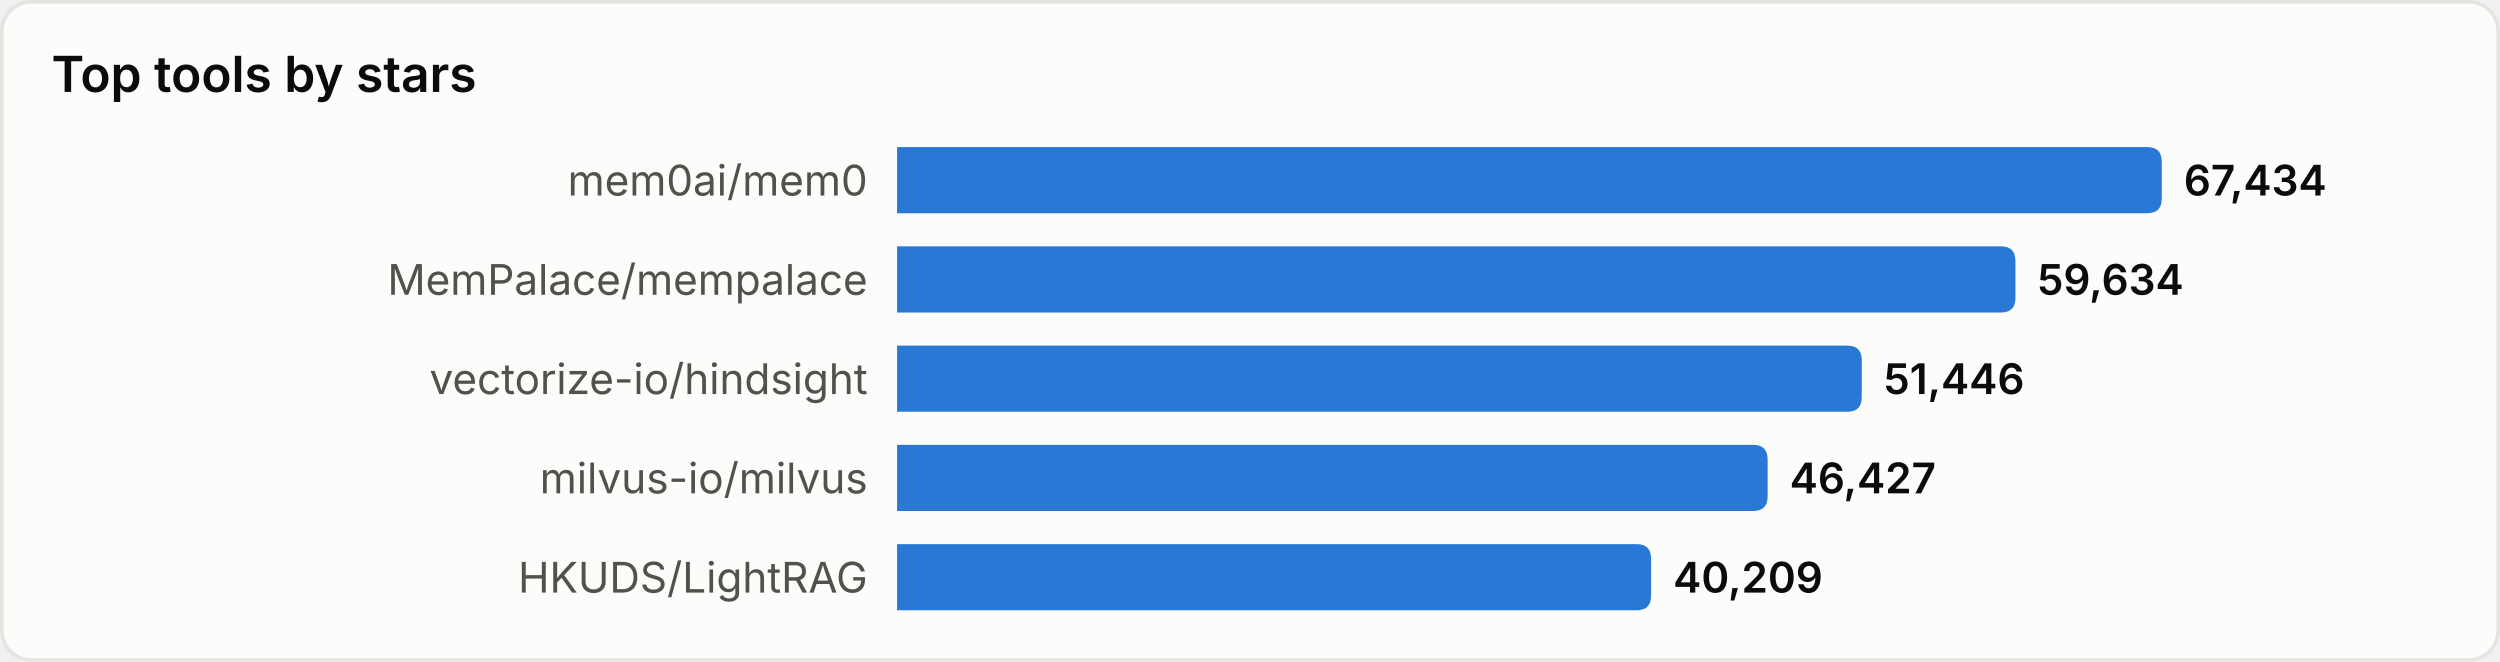
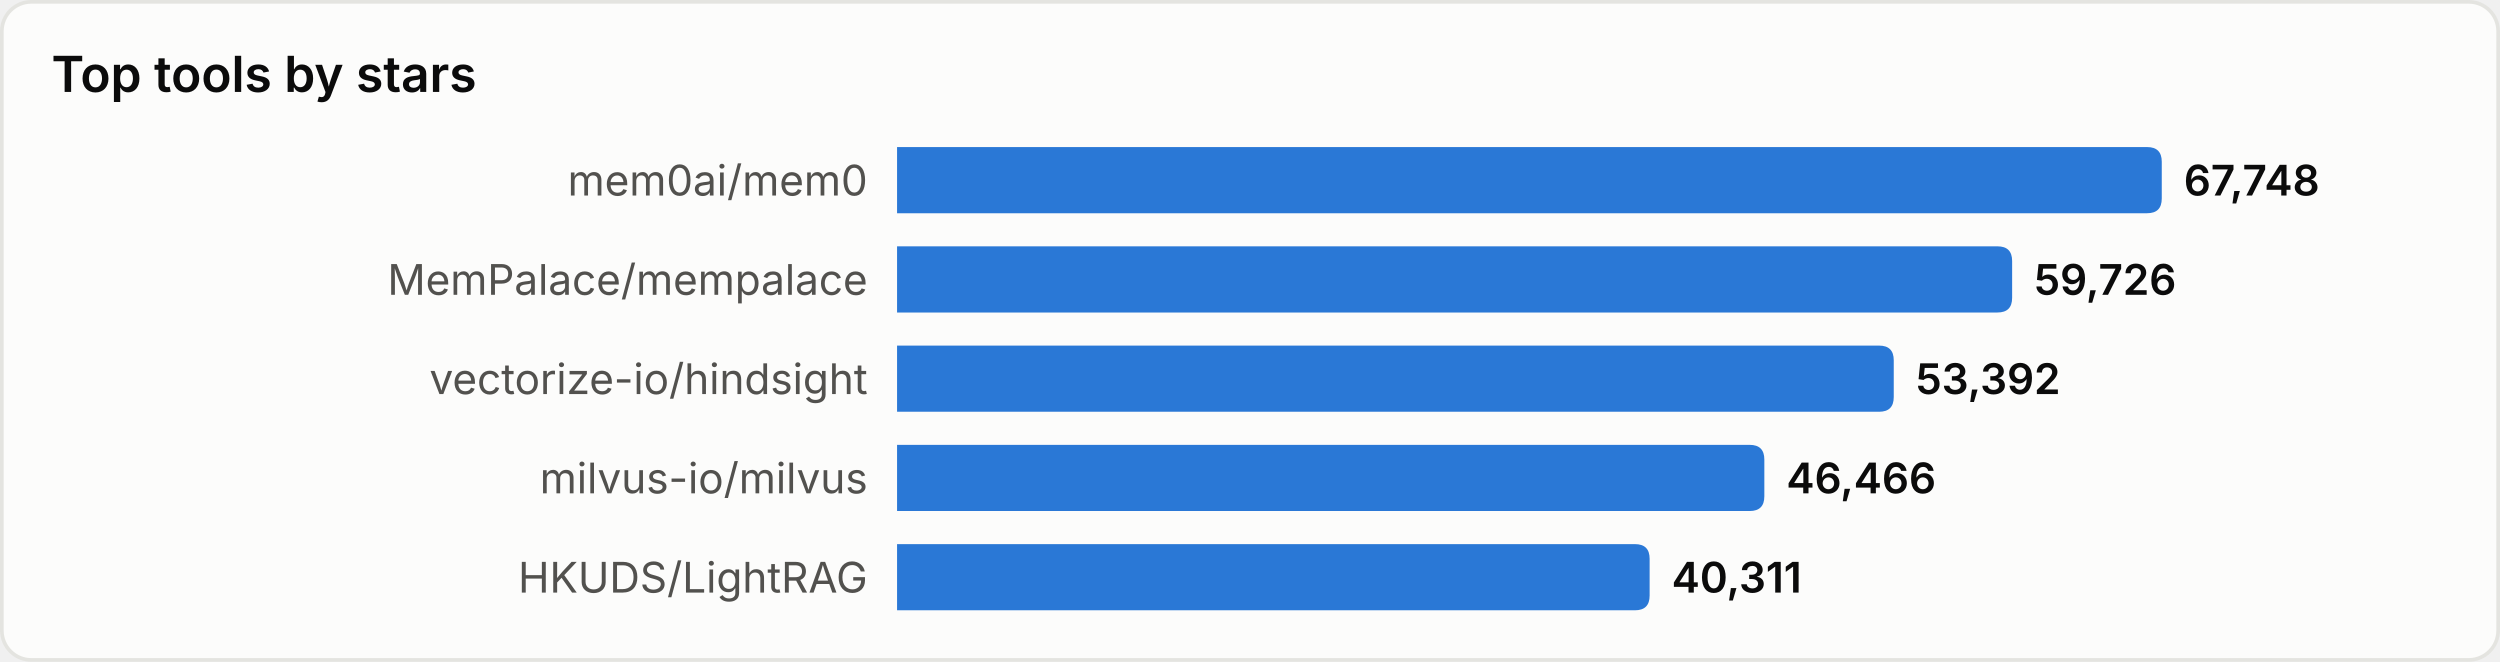
<svg xmlns="http://www.w3.org/2000/svg" width="680" height="180" viewBox="0 0 680 180" role="img" aria-label="Top tools by stars">
  <style>
text{font-family:system-ui,-apple-system,'Segoe UI',sans-serif}
.srf{fill:#fcfcfb;stroke:#e4e4e0}.ttl{fill:#0b0b0b;font-size:13.5px;font-weight:600}
.lbl{fill:#52514e;font-size:11.5px}.val{fill:#0b0b0b;font-size:11.5px;font-weight:600}
.bar{fill:#2a78d6}
@media(prefers-color-scheme:dark){
.srf{fill:#1a1a19;stroke:#33332f}.ttl{fill:#ffffff}
.lbl{fill:#c3c2b7}.val{fill:#ffffff}.bar{fill:#3987e5}
}
</style>
  <rect x="0.5" y="0.5" width="679" height="179" rx="8" class="srf" />
  <text x="14" y="25" class="ttl">Top tools by stars</text>
  <text x="236" y="49.0" class="lbl" text-anchor="end" dominant-baseline="central">mem0ai/mem0</text>
  <path d="M244,40 h340.0 q4,0 4,4 v10 q0,4 -4,4 h-340.0 z" class="bar" />
-   <text x="594.0" y="49.0" class="val" dominant-baseline="central">67,434</text>
+   <text x="594.0" y="49.0" class="val" dominant-baseline="central">67,748</text>
  <text x="236" y="76.0" class="lbl" text-anchor="end" dominant-baseline="central">MemPalace/mempalace</text>
-   <path d="M244,67 h300.2 q4,0 4,4 v10 q0,4 -4,4 h-300.2 z" class="bar" />
-   <text x="554.2" y="76.0" class="val" dominant-baseline="central">59,634</text>
+   <path d="M244,67 h299.3 q4,0 4,4 v10 q0,4 -4,4 h-299.3 z" class="bar" />
+   <text x="553.3" y="76.0" class="val" dominant-baseline="central">59,726</text>
  <text x="236" y="103.0" class="lbl" text-anchor="end" dominant-baseline="central">vectorize-io/hindsight</text>
-   <path d="M244,94 h258.4 q4,0 4,4 v10 q0,4 -4,4 h-258.4 z" class="bar" />
-   <text x="512.4" y="103.0" class="val" dominant-baseline="central">51,446</text>
+   <path d="M244,94 h267.1 q4,0 4,4 v10 q0,4 -4,4 h-267.1 z" class="bar" />
+   <text x="521.1" y="103.0" class="val" dominant-baseline="central">53,392</text>
  <text x="236" y="130.0" class="lbl" text-anchor="end" dominant-baseline="central">milvus-io/milvus</text>
-   <path d="M244,121 h232.8 q4,0 4,4 v10 q0,4 -4,4 h-232.8 z" class="bar" />
-   <text x="486.8" y="130.0" class="val" dominant-baseline="central">46,427</text>
+   <path d="M244,121 h231.9 q4,0 4,4 v10 q0,4 -4,4 h-231.9 z" class="bar" />
+   <text x="485.9" y="130.0" class="val" dominant-baseline="central">46,466</text>
  <text x="236" y="157.0" class="lbl" text-anchor="end" dominant-baseline="central">HKUDS/LightRAG</text>
-   <path d="M244,148 h201.1 q4,0 4,4 v10 q0,4 -4,4 h-201.1 z" class="bar" />
-   <text x="455.1" y="157.0" class="val" dominant-baseline="central">40,209</text>
+   <path d="M244,148 h200.7 q4,0 4,4 v10 q0,4 -4,4 h-200.7 z" class="bar" />
+   <text x="454.7" y="157.0" class="val" dominant-baseline="central">40,311</text>
</svg>
